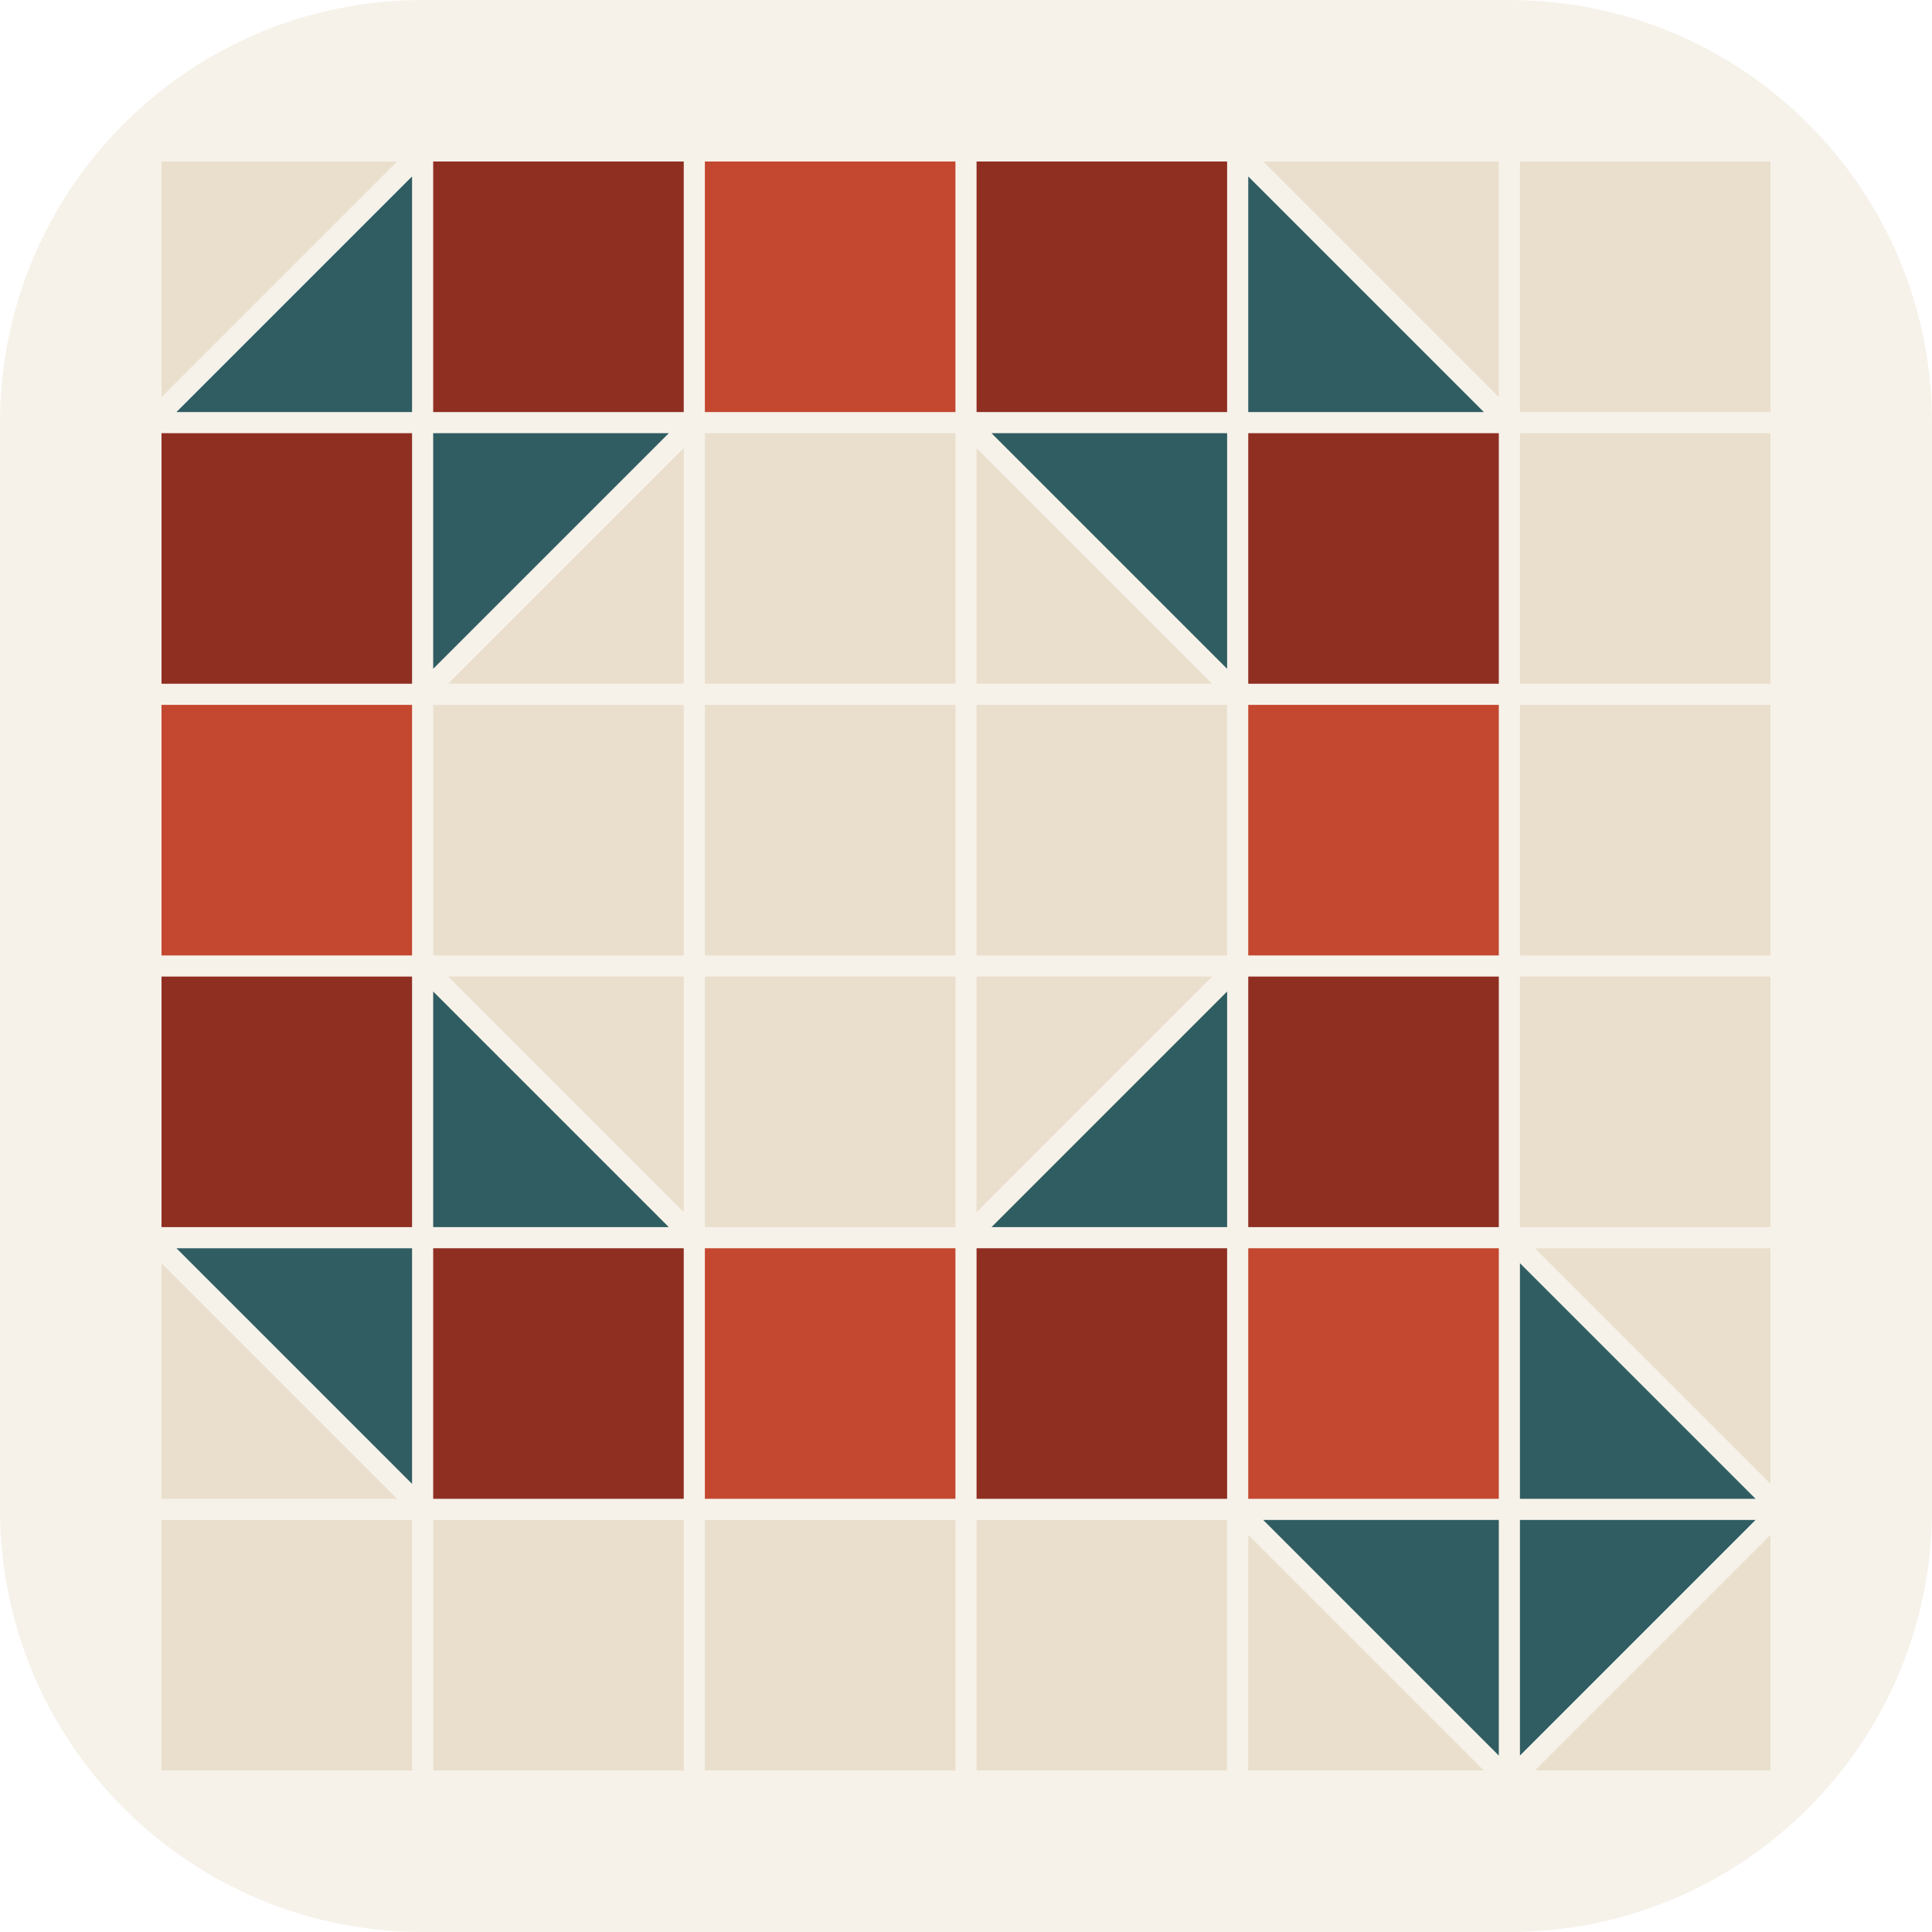
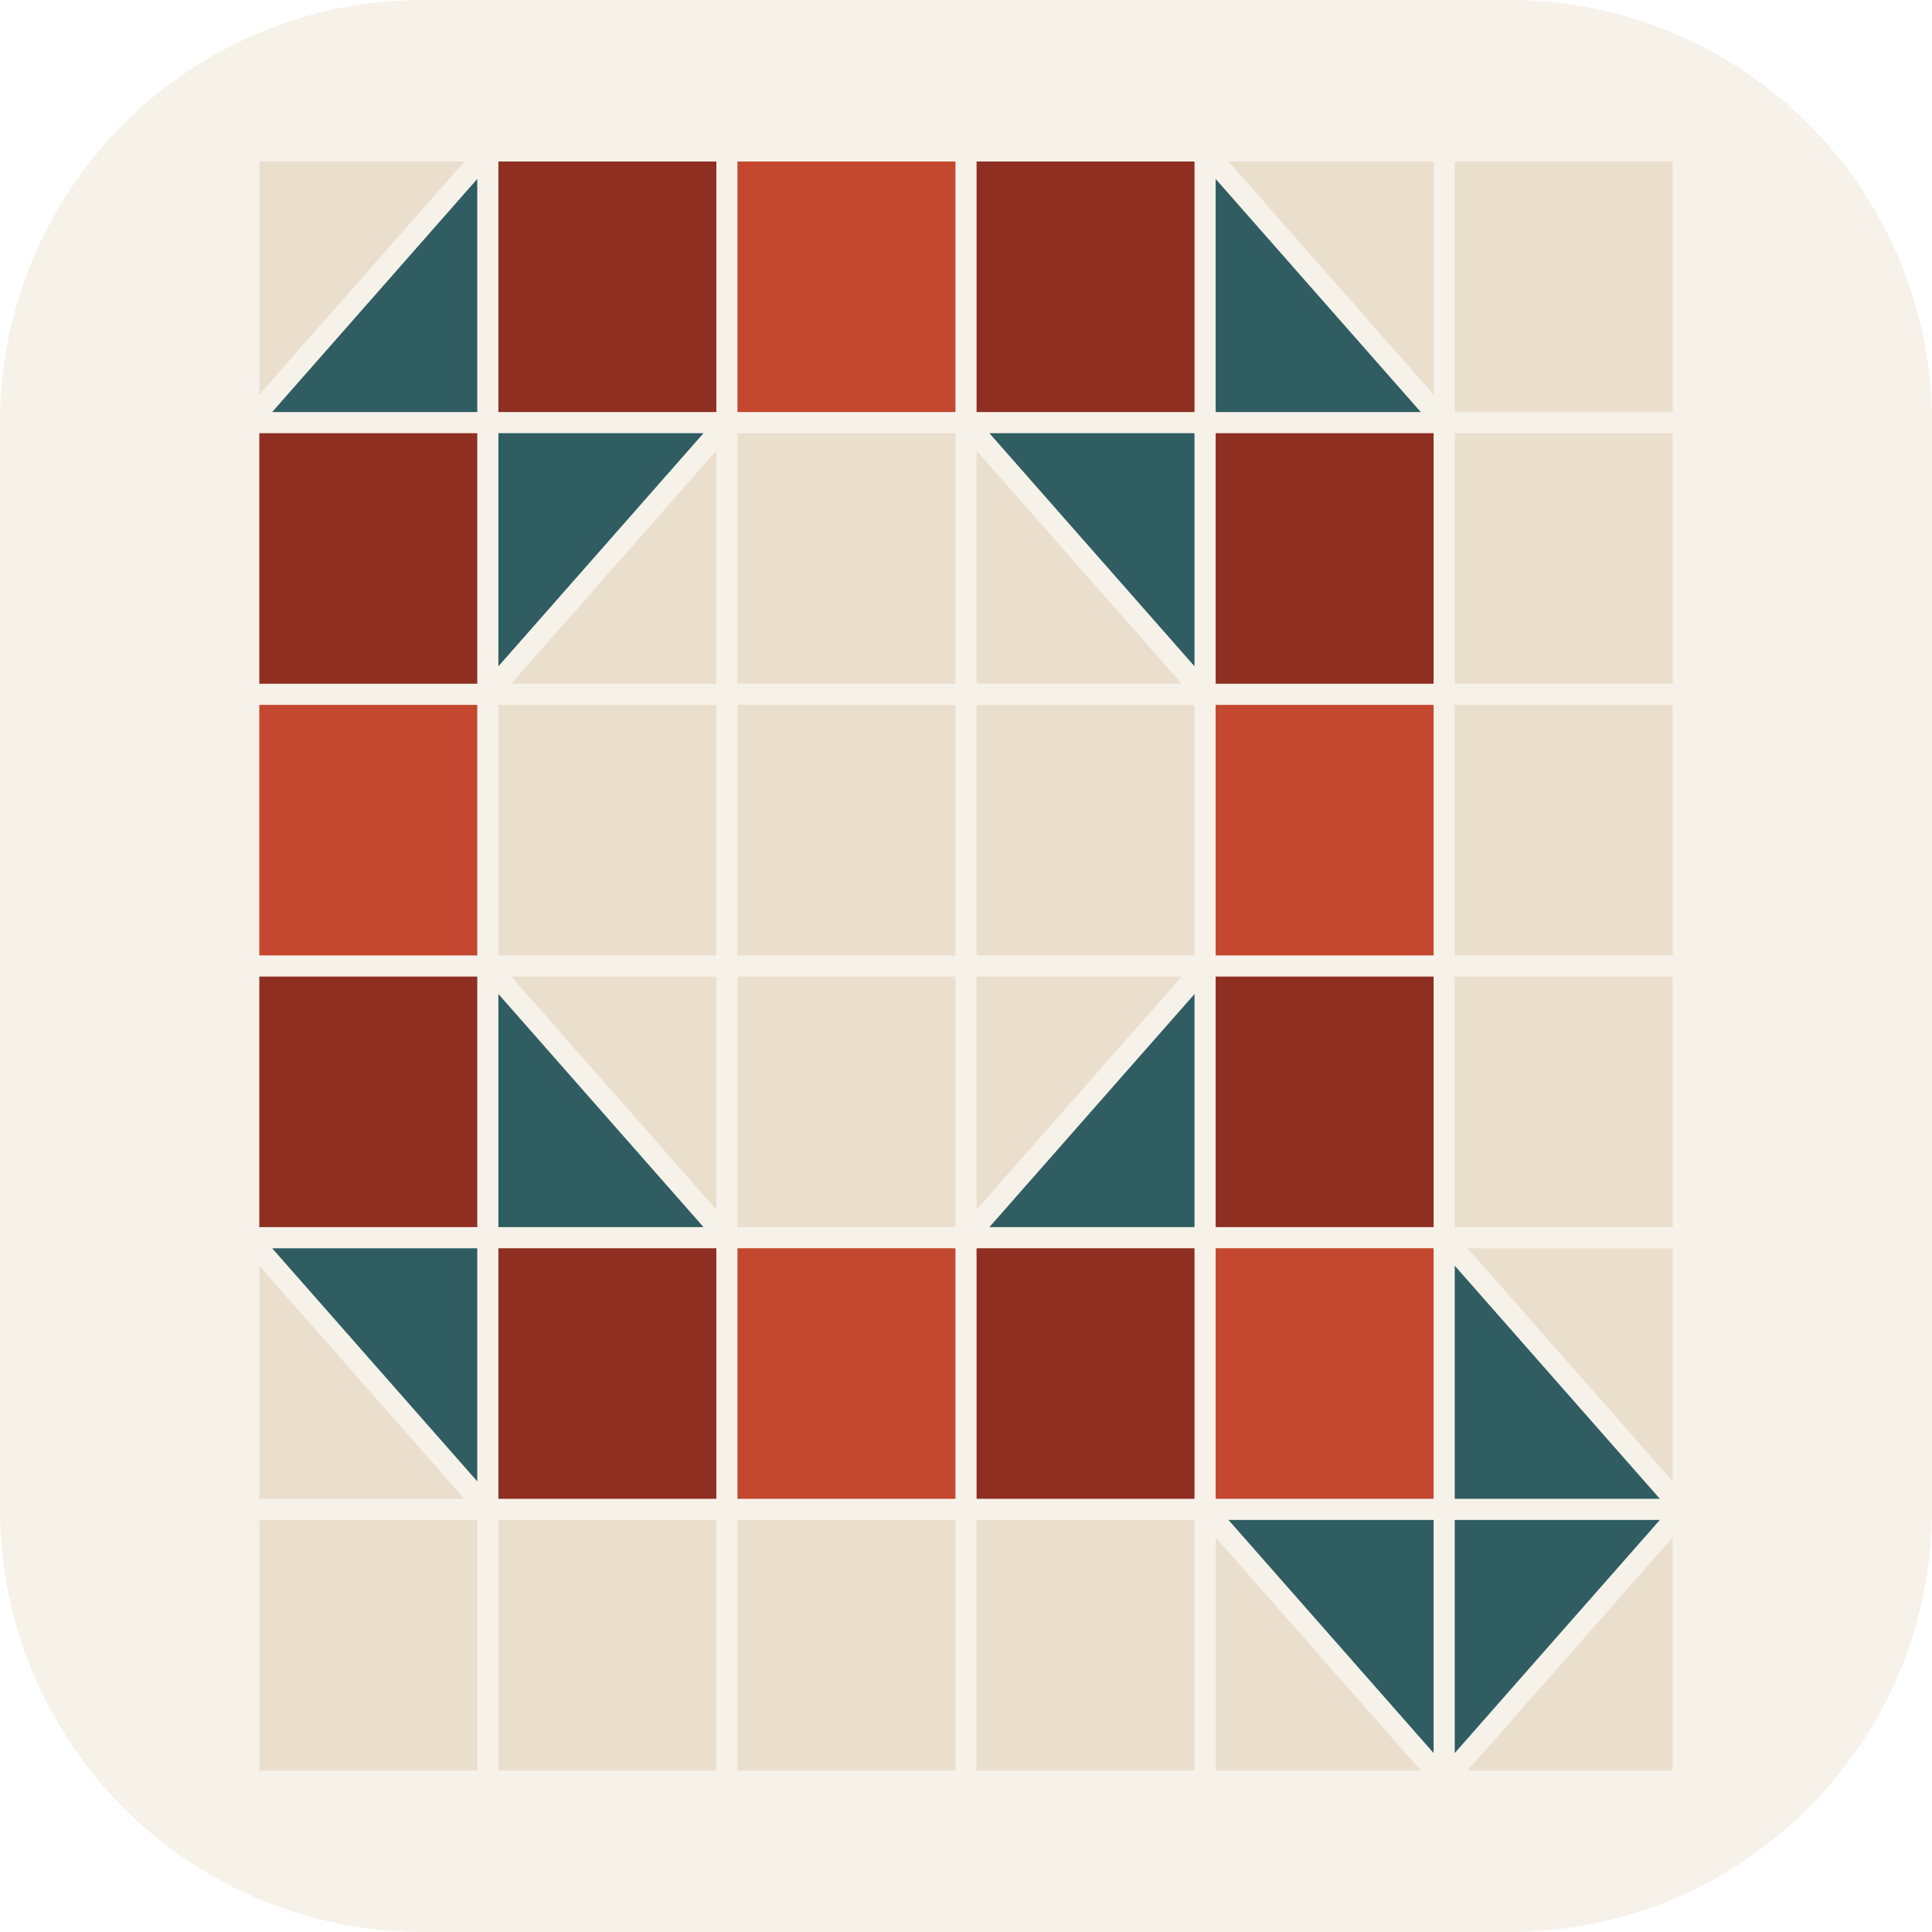
<svg xmlns="http://www.w3.org/2000/svg" viewBox="0 0 256 256" width="256" height="256" role="img">
  <rect width="256" height="256" rx="56" fill="#F6F2EA" />
-   <path fill="#EADFCD" d="M21.4 21.4 L52.62 21.4 L21.4 52.62Z M167.38 21.4 L198.6 21.4 L198.6 52.62Z M201.4 21.4 L234.6 21.4 L234.6 54.6 L201.4 54.6Z M90.6 59.38 L90.6 90.6 L59.38 90.6Z M93.4 57.4 L126.6 57.4 L126.6 90.6 L93.4 90.6Z M129.4 59.38 L160.62 90.6 L129.4 90.6Z M201.4 57.4 L234.6 57.4 L234.6 90.6 L201.4 90.6Z M57.4 93.4 L90.6 93.4 L90.6 126.6 L57.4 126.6Z M93.4 93.4 L126.6 93.4 L126.6 126.6 L93.4 126.6Z M129.4 93.4 L162.6 93.4 L162.6 126.6 L129.4 126.6Z M201.4 93.4 L234.6 93.4 L234.6 126.6 L201.4 126.6Z M59.38 129.4 L90.6 129.4 L90.6 160.62Z M93.4 129.4 L126.6 129.4 L126.6 162.6 L93.4 162.6Z M129.4 129.4 L160.62 129.4 L129.4 160.62Z M201.4 129.4 L234.6 129.4 L234.6 162.6 L201.4 162.6Z M21.4 167.38 L52.62 198.6 L21.4 198.6Z M203.38 165.4 L234.6 165.4 L234.6 196.62Z M21.4 201.4 L54.6 201.4 L54.6 234.6 L21.4 234.6Z M57.4 201.4 L90.6 201.4 L90.6 234.6 L57.4 234.6Z M93.4 201.4 L126.6 201.4 L126.6 234.6 L93.4 234.6Z M129.4 201.4 L162.6 201.4 L162.6 234.6 L129.4 234.6Z M165.4 203.38 L196.62 234.6 L165.4 234.6Z M234.6 203.38 L234.6 234.6 L203.38 234.6Z" />
-   <path fill="#2F5D62" d="M54.6 23.38 L54.6 54.6 L23.38 54.6Z M165.4 23.38 L196.62 54.6 L165.4 54.6Z M57.4 57.4 L88.62 57.4 L57.4 88.62Z M131.38 57.4 L162.6 57.4 L162.6 88.62Z M57.4 131.38 L88.62 162.6 L57.4 162.6Z M162.6 131.38 L162.6 162.6 L131.38 162.6Z M23.38 165.4 L54.6 165.4 L54.6 196.62Z M201.4 167.38 L232.62 198.6 L201.4 198.6Z M167.38 201.4 L198.6 201.4 L198.6 232.62Z M201.4 201.4 L232.62 201.4 L201.4 232.62Z" />
-   <path fill="#8F2F22" d="M57.4 21.4 L90.6 21.4 L90.6 54.6 L57.4 54.6Z M129.4 21.4 L162.6 21.4 L162.6 54.6 L129.4 54.6Z M21.4 57.4 L54.6 57.4 L54.6 90.6 L21.4 90.6Z M165.4 57.4 L198.6 57.4 L198.6 90.6 L165.4 90.6Z M21.4 129.4 L54.6 129.4 L54.6 162.6 L21.4 162.6Z M165.4 129.4 L198.6 129.4 L198.6 162.6 L165.4 162.6Z M57.4 165.4 L90.6 165.4 L90.6 198.6 L57.4 198.6Z M129.4 165.4 L162.6 165.4 L162.6 198.6 L129.4 198.6Z" />
-   <path fill="#C4472F" d="M93.4 21.4 L126.6 21.4 L126.6 54.6 L93.4 54.6Z M21.4 93.4 L54.6 93.4 L54.6 126.6 L21.4 126.6Z M165.4 93.4 L198.6 93.4 L198.6 126.6 L165.4 126.6Z M93.4 165.4 L126.6 165.4 L126.6 198.6 L93.4 198.6Z M165.4 165.4 L198.6 165.4 L198.6 198.6 L165.4 198.6Z" />
+   <path fill="#EADFCD" d="M34.36 21.4 L61.54 21.4 L34.36 52.29Z M162.78 21.4 L189.96 21.4 L189.96 52.29Z M192.76 21.4 L221.64 21.4 L221.64 54.6 L192.76 54.6Z M94.92 59.71 L94.92 90.6 L67.74 90.6Z M97.72 57.4 L126.6 57.4 L126.6 90.6 L97.72 90.6Z M129.4 59.71 L156.58 90.6 L129.4 90.6Z M192.76 57.4 L221.64 57.4 L221.64 90.6 L192.76 90.6Z M66.04 93.4 L94.92 93.4 L94.92 126.6 L66.04 126.6Z M97.72 93.4 L126.6 93.4 L126.6 126.6 L97.72 126.6Z M129.4 93.4 L158.28 93.4 L158.28 126.6 L129.4 126.6Z M192.76 93.4 L221.64 93.4 L221.64 126.6 L192.76 126.6Z M67.74 129.4 L94.92 129.4 L94.92 160.29Z M97.72 129.4 L126.6 129.4 L126.6 162.6 L97.72 162.6Z M129.4 129.4 L156.58 129.4 L129.4 160.29Z M192.76 129.4 L221.64 129.4 L221.64 162.6 L192.76 162.6Z M34.36 167.71 L61.54 198.6 L34.36 198.6Z M194.46 165.4 L221.64 165.4 L221.64 196.29Z M34.36 201.4 L63.24 201.4 L63.24 234.6 L34.36 234.6Z M66.04 201.4 L94.92 201.4 L94.92 234.6 L66.04 234.6Z M97.72 201.4 L126.6 201.4 L126.6 234.6 L97.72 234.6Z M129.4 201.4 L158.28 201.4 L158.28 234.6 L129.4 234.6Z M161.08 203.71 L188.26 234.6 L161.08 234.6Z M221.64 203.71 L221.64 234.6 L194.46 234.6Z" />
+   <path fill="#2F5D62" d="M63.24 23.71 L63.24 54.6 L36.06 54.6Z M161.08 23.71 L188.26 54.6 L161.08 54.6Z M66.04 57.4 L93.22 57.4 L66.04 88.29Z M131.1 57.4 L158.28 57.4 L158.28 88.29Z M66.04 131.71 L93.22 162.6 L66.04 162.6Z M158.28 131.71 L158.28 162.6 L131.1 162.6Z M36.06 165.4 L63.24 165.4 L63.24 196.29Z M192.76 167.71 L219.94 198.6 L192.76 198.6Z M162.78 201.4 L189.96 201.4 L189.96 232.29Z M192.76 201.4 L219.94 201.4 L192.76 232.29Z" />
+   <path fill="#8F2F22" d="M66.04 21.4 L94.92 21.4 L94.92 54.6 L66.04 54.6Z M129.4 21.4 L158.28 21.4 L158.28 54.6 L129.4 54.6Z M34.36 57.4 L63.24 57.4 L63.24 90.6 L34.36 90.6Z M161.08 57.4 L189.96 57.4 L189.96 90.6 L161.08 90.6Z M34.36 129.4 L63.24 129.4 L63.24 162.6 L34.36 162.6Z M161.08 129.4 L189.96 129.4 L189.96 162.6 L161.08 162.6Z M66.04 165.4 L94.92 165.4 L94.92 198.6 L66.04 198.6Z M129.4 165.4 L158.28 165.4 L158.28 198.6 L129.4 198.6Z" />
+   <path fill="#C4472F" d="M97.72 21.4 L126.6 21.4 L126.6 54.6 L97.72 54.6Z M34.36 93.4 L63.24 93.4 L63.24 126.6 L34.36 126.6Z M161.08 93.4 L189.96 93.4 L189.96 126.6 L161.08 126.6Z M97.72 165.4 L126.6 165.4 L126.6 198.6 L97.72 198.6Z M161.08 165.4 L189.96 165.4 L189.96 198.6 L161.08 198.6Z" />
</svg>
